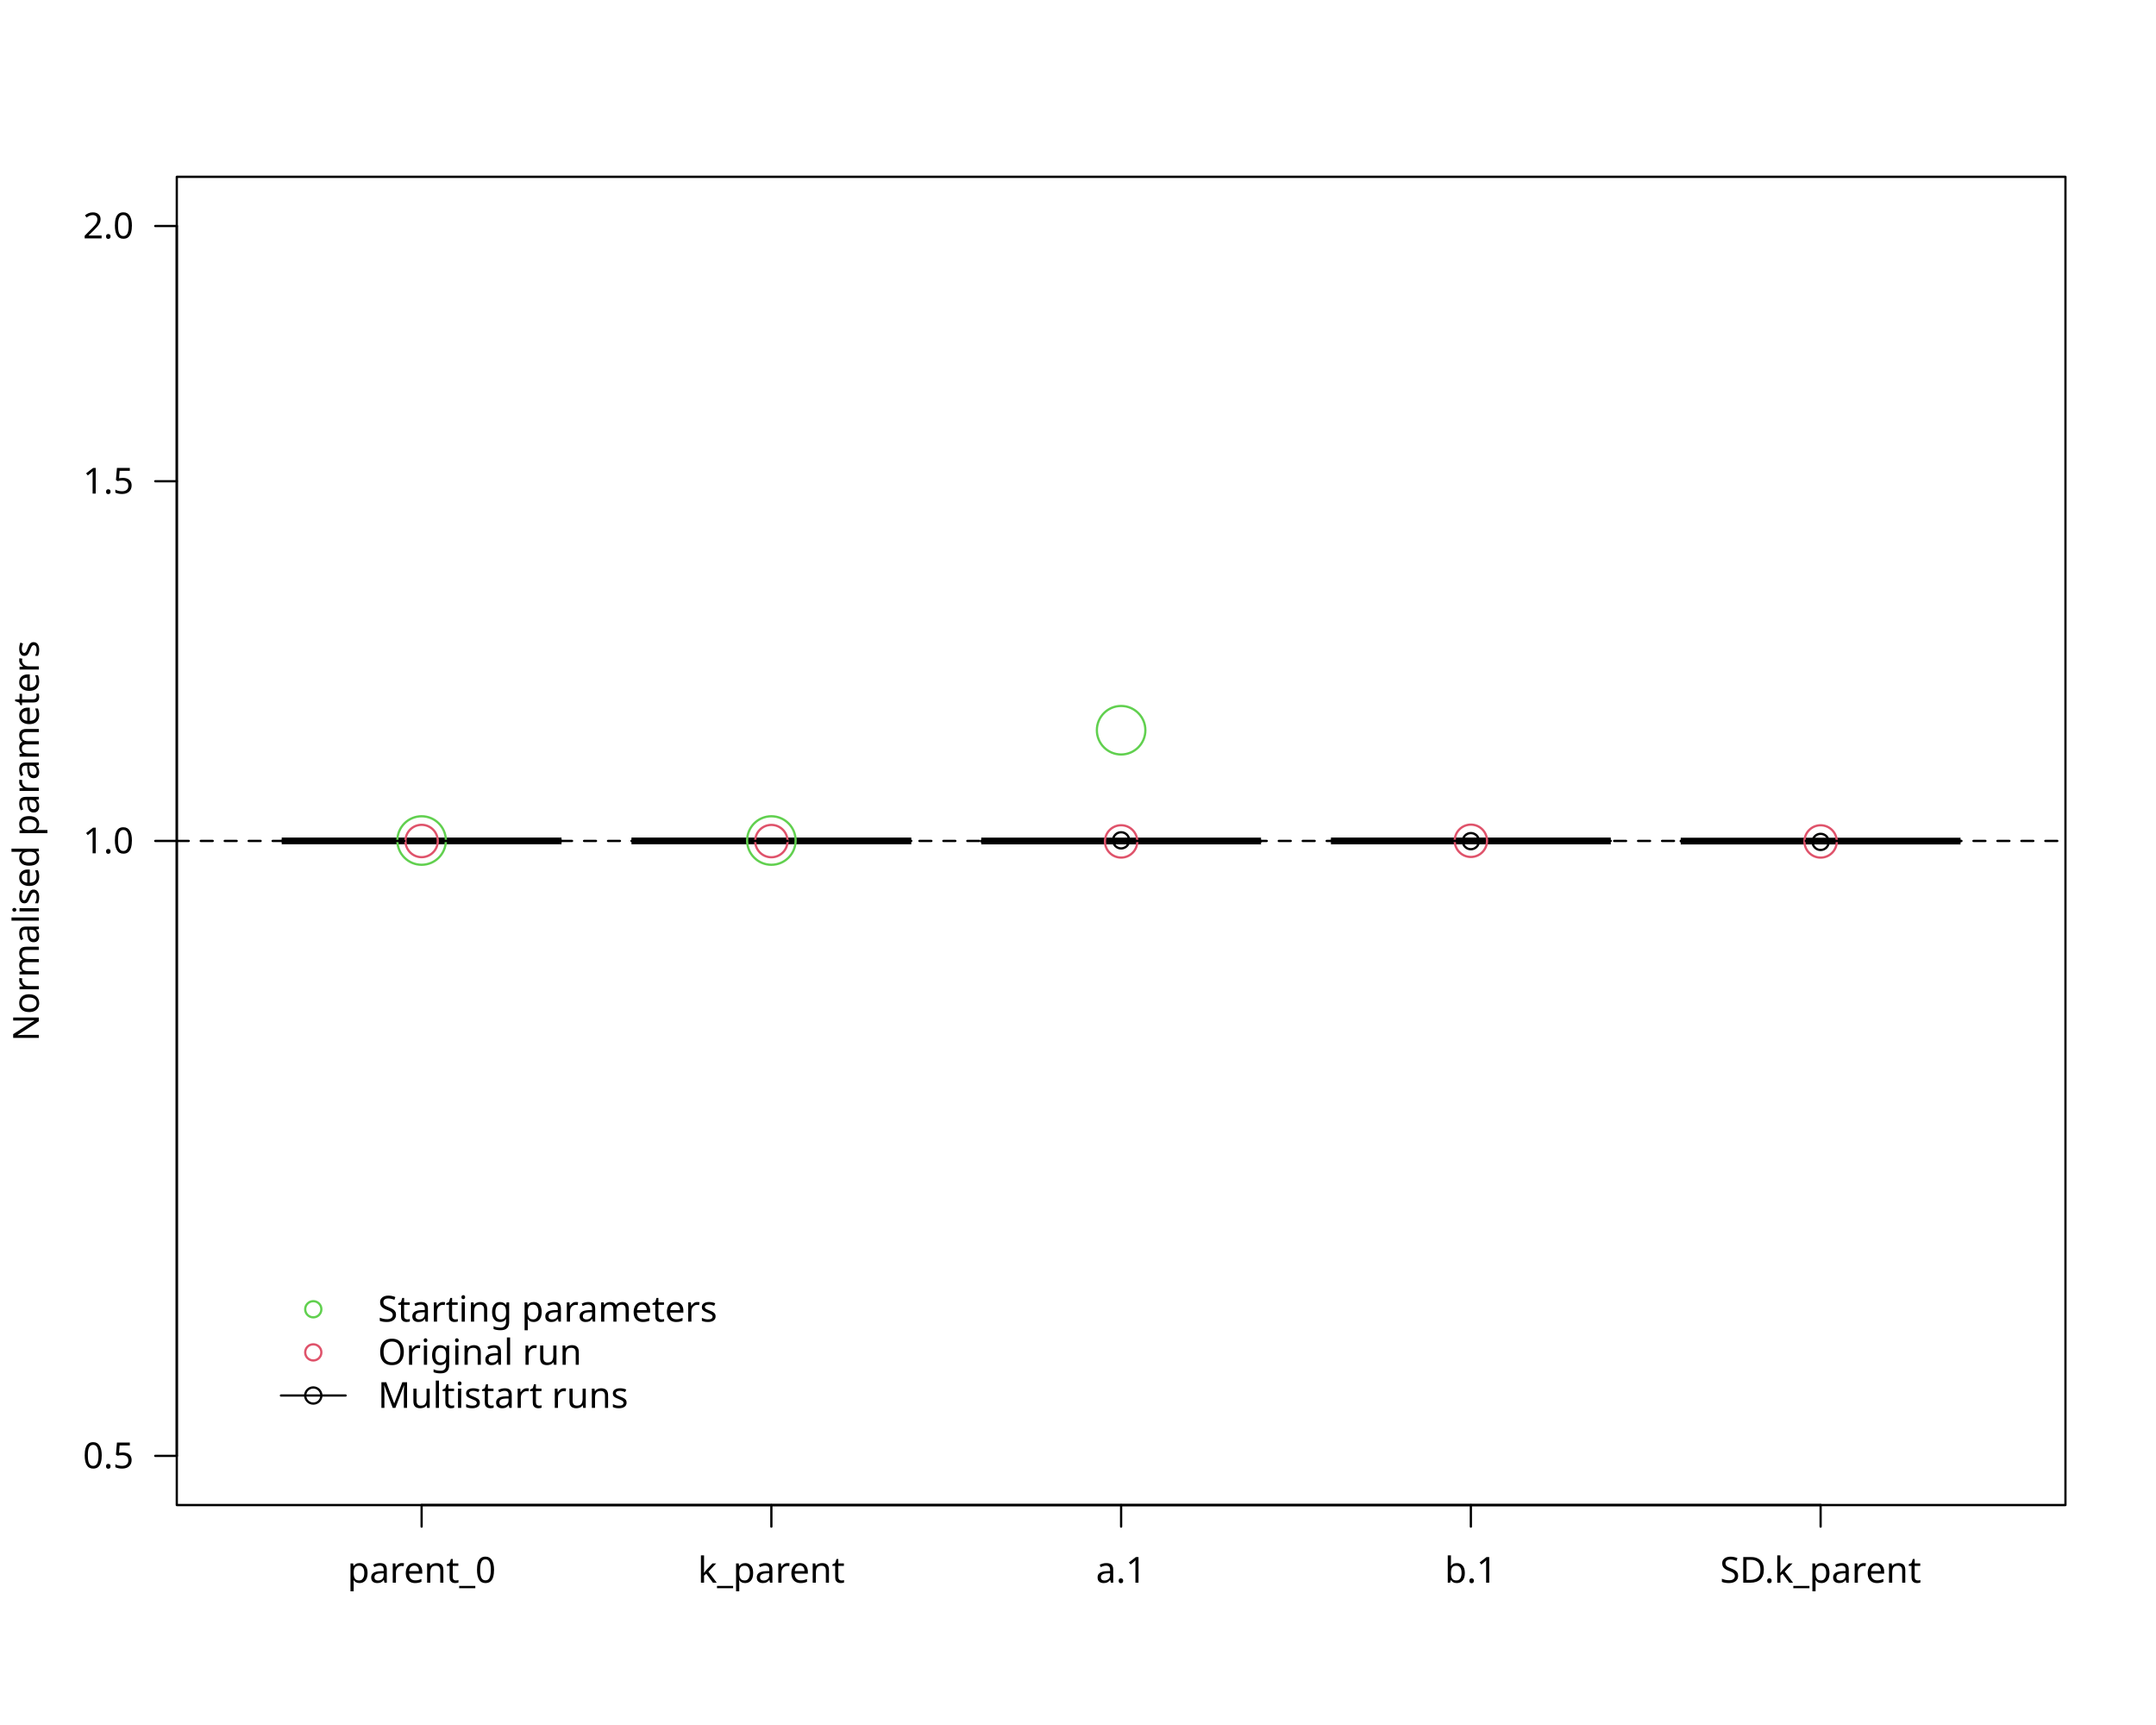
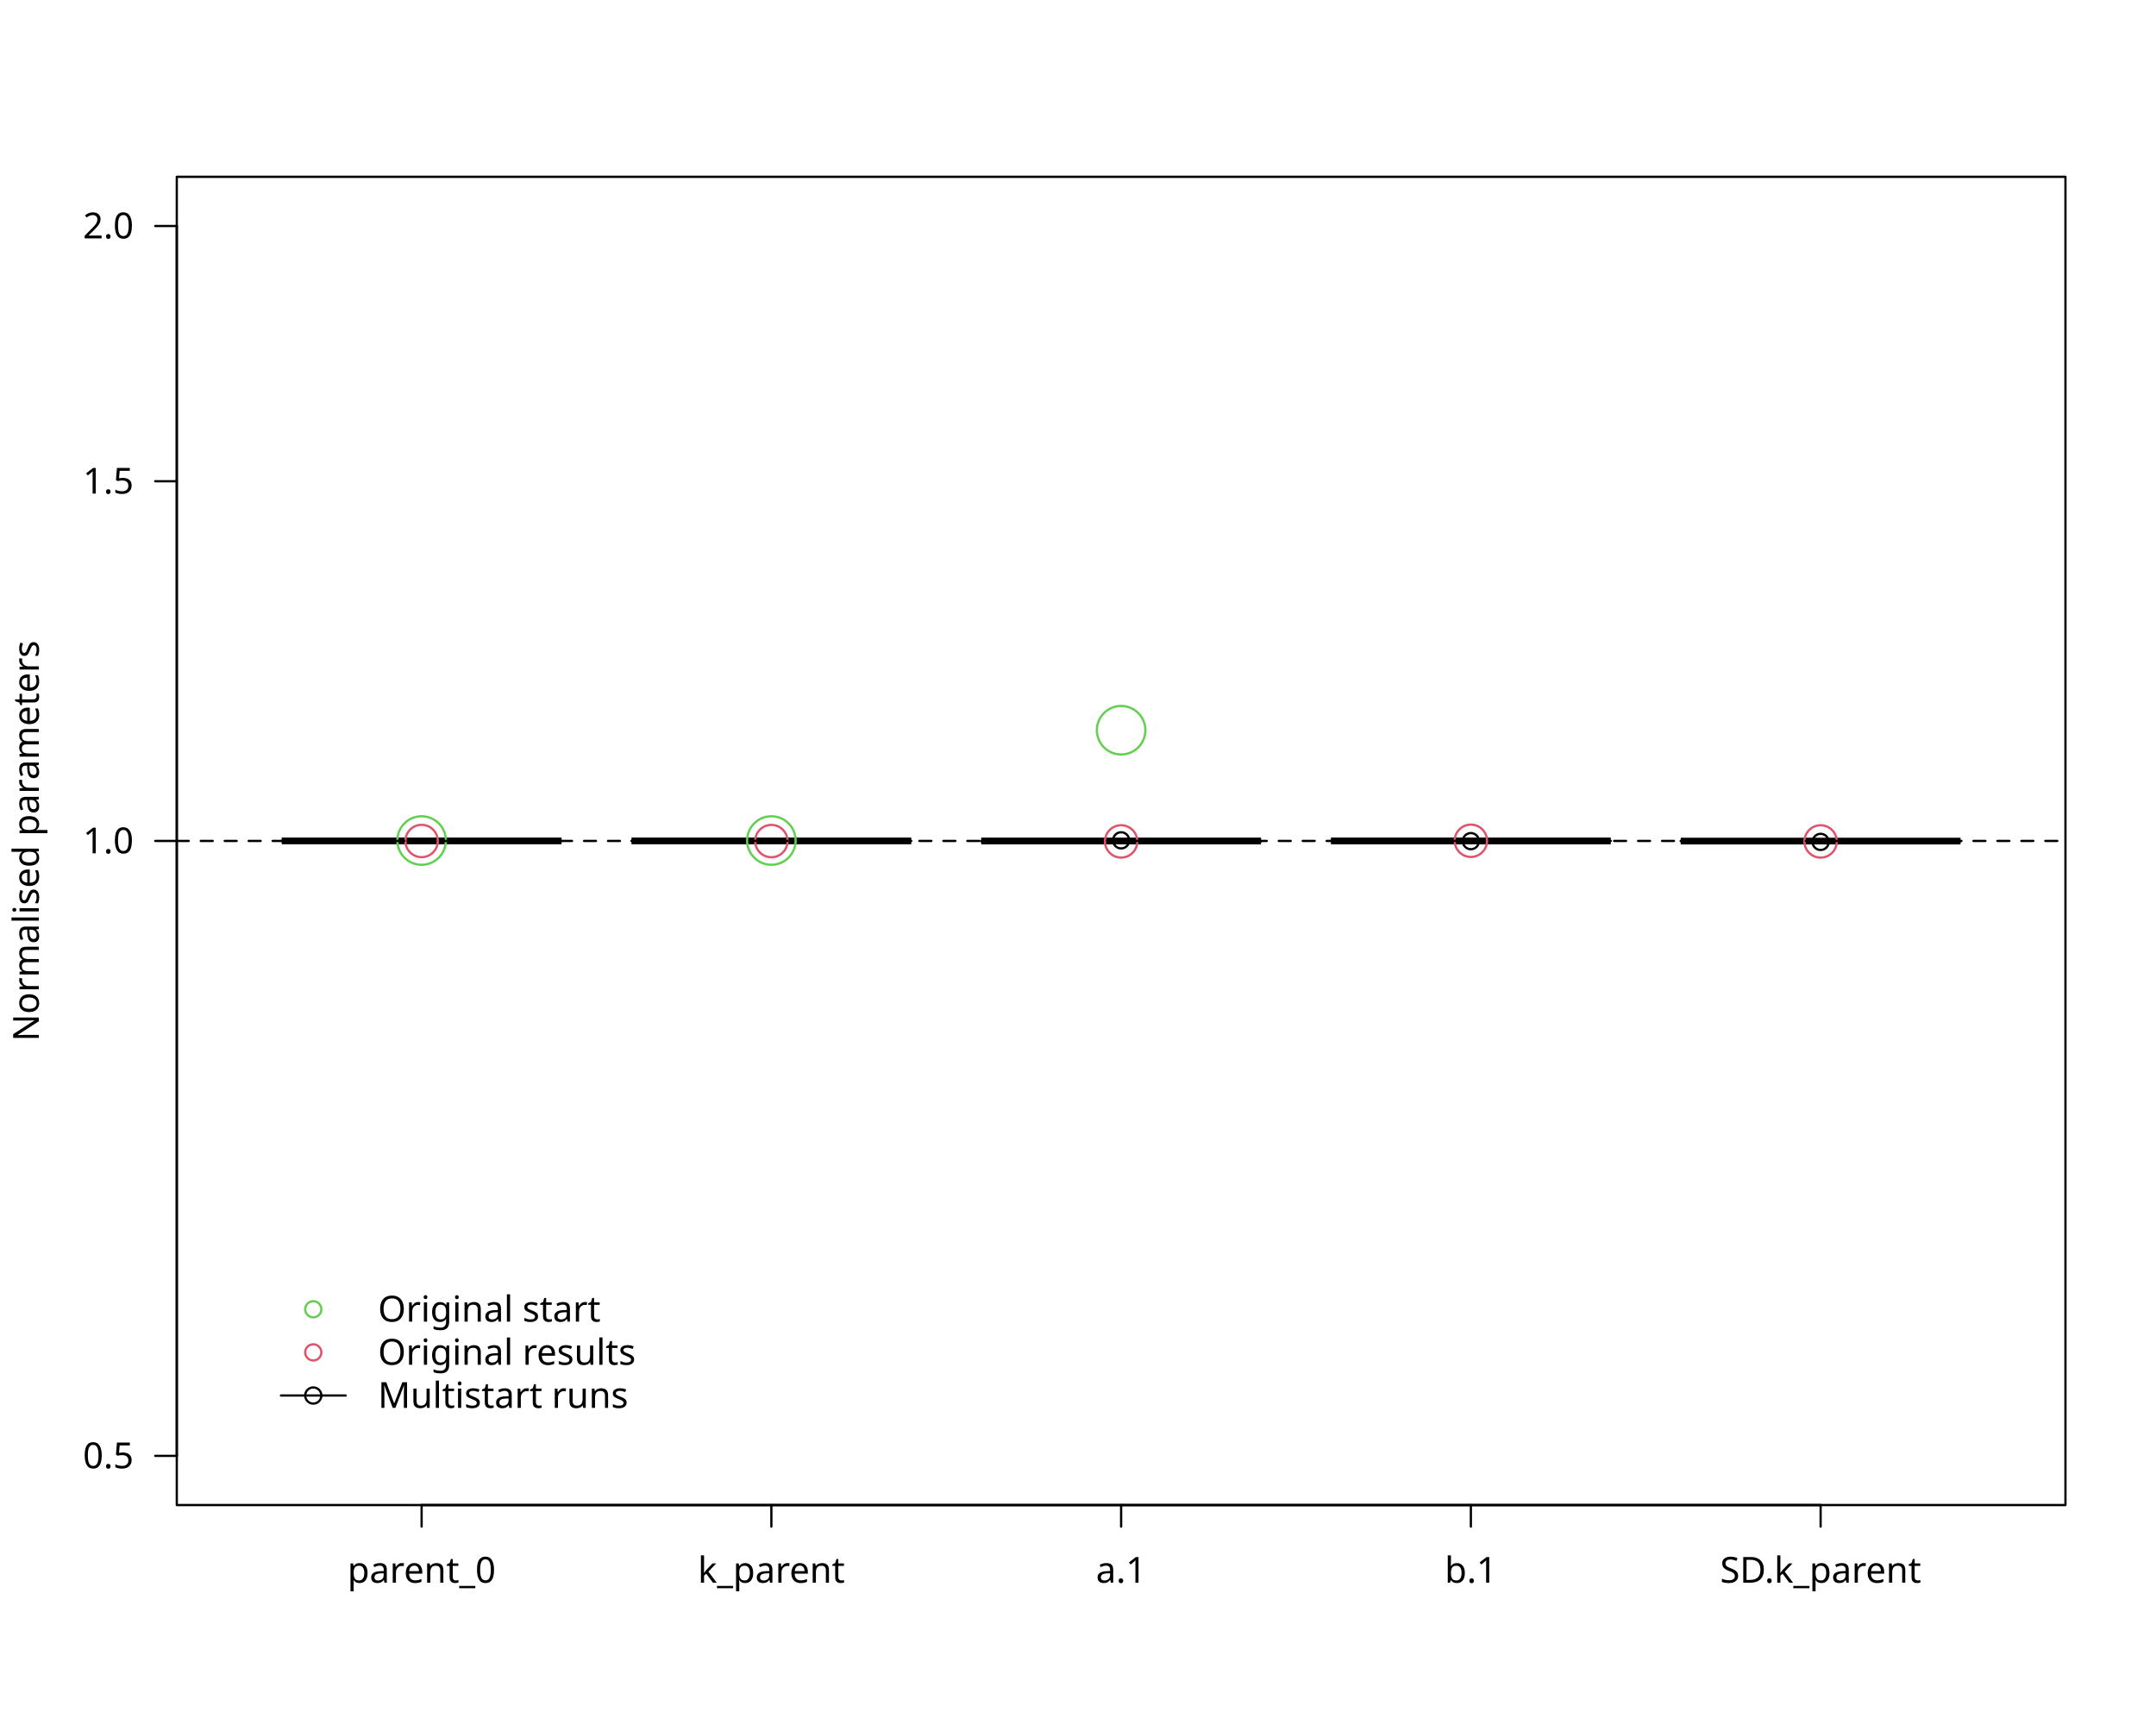
<svg xmlns="http://www.w3.org/2000/svg" class="svglite" data-engine-version="2.0" width="720.00pt" height="576.00pt" viewBox="0 0 720.00 576.00">
  <defs>
    <style type="text/css">
    .svglite line, .svglite polyline, .svglite polygon, .svglite path, .svglite rect, .svglite circle {
      fill: none;
      stroke: #000000;
      stroke-linecap: round;
      stroke-linejoin: round;
      stroke-miterlimit: 10.00;
    }
  </style>
  </defs>
  <rect width="100%" height="100%" style="stroke: none; fill: #FFFFFF;" />
  <defs>
    <clipPath id="cpMC4wMHw3MjAuMDB8MC4wMHw1NzYuMDA=">
      <rect x="0.00" y="0.00" width="720.00" height="576.00" />
    </clipPath>
  </defs>
  <g clip-path="url(#cpMC4wMHw3MjAuMDB8MC4wMHw1NzYuMDA=)">
</g>
  <defs>
    <clipPath id="cpNTkuMDR8Njg5Ljc2fDU5LjA0fDUwMi41Ng==">
      <rect x="59.04" y="59.04" width="630.72" height="443.52" />
    </clipPath>
  </defs>
  <g clip-path="url(#cpNTkuMDR8Njg5Ljc2fDU5LjA0fDUwMi41Ng==)">
    <polygon points="94.08,280.80 187.52,280.80 187.52,280.79 94.08,280.79 " style="stroke-width: 0.75; stroke: none; fill: #D3D3D3;" />
    <line x1="94.08" y1="280.79" x2="187.52" y2="280.79" style="stroke-width: 2.25; stroke-linecap: butt;" />
    <line x1="140.80" y1="280.80" x2="140.80" y2="280.80" style="stroke-width: 0.75; stroke-dasharray: 4.00,4.00;" />
    <line x1="140.80" y1="280.79" x2="140.80" y2="280.79" style="stroke-width: 0.75; stroke-dasharray: 4.00,4.00;" />
    <line x1="117.44" y1="280.80" x2="164.16" y2="280.80" style="stroke-width: 0.75;" />
    <line x1="117.44" y1="280.79" x2="164.16" y2="280.79" style="stroke-width: 0.75;" />
    <polygon points="94.08,280.80 187.52,280.80 187.52,280.79 94.08,280.79 " style="stroke-width: 0.75; fill: none;" />
    <polygon points="210.88,280.80 304.32,280.80 304.32,280.77 210.88,280.77 " style="stroke-width: 0.75; stroke: none; fill: #D3D3D3;" />
    <line x1="210.88" y1="280.79" x2="304.32" y2="280.79" style="stroke-width: 2.25; stroke-linecap: butt;" />
    <line x1="257.60" y1="280.81" x2="257.60" y2="280.80" style="stroke-width: 0.75; stroke-dasharray: 4.00,4.00;" />
    <line x1="257.60" y1="280.77" x2="257.60" y2="280.77" style="stroke-width: 0.75; stroke-dasharray: 4.00,4.00;" />
    <line x1="234.24" y1="280.81" x2="280.96" y2="280.81" style="stroke-width: 0.75;" />
    <line x1="234.24" y1="280.77" x2="280.96" y2="280.77" style="stroke-width: 0.75;" />
    <polygon points="210.88,280.80 304.32,280.80 304.32,280.77 210.88,280.77 " style="stroke-width: 0.75; fill: none;" />
    <polygon points="327.68,280.94 421.12,280.94 421.12,280.80 327.68,280.80 " style="stroke-width: 0.75; stroke: none; fill: #D3D3D3;" />
    <line x1="327.68" y1="280.82" x2="421.12" y2="280.82" style="stroke-width: 2.25; stroke-linecap: butt;" />
    <line x1="374.40" y1="280.98" x2="374.40" y2="280.94" style="stroke-width: 0.75; stroke-dasharray: 4.00,4.00;" />
    <line x1="374.40" y1="280.80" x2="374.40" y2="280.80" style="stroke-width: 0.75; stroke-dasharray: 4.00,4.00;" />
    <line x1="351.04" y1="280.98" x2="397.76" y2="280.98" style="stroke-width: 0.75;" />
    <line x1="351.04" y1="280.80" x2="397.76" y2="280.80" style="stroke-width: 0.75;" />
    <polygon points="327.68,280.94 421.12,280.94 421.12,280.80 327.68,280.80 " style="stroke-width: 0.75; fill: none;" />
    <circle cx="374.40" cy="280.60" r="2.70" style="stroke-width: 0.75;" />
    <polygon points="444.48,280.81 537.92,280.81 537.92,280.78 444.48,280.78 " style="stroke-width: 0.75; stroke: none; fill: #D3D3D3;" />
    <line x1="444.48" y1="280.80" x2="537.92" y2="280.80" style="stroke-width: 2.25; stroke-linecap: butt;" />
    <line x1="491.20" y1="280.82" x2="491.20" y2="280.81" style="stroke-width: 0.75; stroke-dasharray: 4.00,4.00;" />
    <line x1="491.20" y1="280.77" x2="491.20" y2="280.78" style="stroke-width: 0.75; stroke-dasharray: 4.00,4.00;" />
    <line x1="467.84" y1="280.82" x2="514.56" y2="280.82" style="stroke-width: 0.75;" />
    <line x1="467.84" y1="280.77" x2="514.56" y2="280.77" style="stroke-width: 0.75;" />
    <polygon points="444.48,280.81 537.92,280.81 537.92,280.78 444.48,280.78 " style="stroke-width: 0.75; fill: none;" />
    <circle cx="491.20" cy="280.87" r="2.70" style="stroke-width: 0.75;" />
    <polygon points="561.28,280.89 654.72,280.89 654.72,280.79 561.28,280.79 " style="stroke-width: 0.75; stroke: none; fill: #D3D3D3;" />
    <line x1="561.28" y1="280.84" x2="654.72" y2="280.84" style="stroke-width: 2.25; stroke-linecap: butt;" />
    <line x1="608.00" y1="280.92" x2="608.00" y2="280.89" style="stroke-width: 0.75; stroke-dasharray: 4.00,4.00;" />
    <line x1="608.00" y1="280.70" x2="608.00" y2="280.79" style="stroke-width: 0.75; stroke-dasharray: 4.00,4.00;" />
    <line x1="584.64" y1="280.92" x2="631.36" y2="280.92" style="stroke-width: 0.75;" />
    <line x1="584.64" y1="280.70" x2="631.36" y2="280.70" style="stroke-width: 0.75;" />
    <polygon points="561.28,280.89 654.72,280.89 654.72,280.79 561.28,280.79 " style="stroke-width: 0.75; fill: none;" />
    <circle cx="608.00" cy="281.12" r="2.70" style="stroke-width: 0.75;" />
  </g>
  <g clip-path="url(#cpMC4wMHw3MjAuMDB8MC4wMHw1NzYuMDA=)">
    <line x1="140.80" y1="502.56" x2="608.00" y2="502.56" style="stroke-width: 0.75;" />
    <line x1="140.80" y1="502.56" x2="140.80" y2="509.76" style="stroke-width: 0.75;" />
    <line x1="257.60" y1="502.56" x2="257.60" y2="509.76" style="stroke-width: 0.75;" />
    <line x1="374.40" y1="502.56" x2="374.40" y2="509.76" style="stroke-width: 0.75;" />
    <line x1="491.20" y1="502.56" x2="491.20" y2="509.76" style="stroke-width: 0.75;" />
    <line x1="608.00" y1="502.56" x2="608.00" y2="509.76" style="stroke-width: 0.75;" />
    <text x="140.80" y="528.48" text-anchor="middle" style="font-size: 12.00px; font-family: sans;" textLength="47.38px" lengthAdjust="spacingAndGlyphs">parent_0</text>
    <text x="257.60" y="528.48" text-anchor="middle" style="font-size: 12.00px; font-family: sans;" textLength="46.71px" lengthAdjust="spacingAndGlyphs">k_parent</text>
    <text x="374.40" y="528.48" text-anchor="middle" style="font-size: 12.00px; font-family: sans;" textLength="16.68px" lengthAdjust="spacingAndGlyphs">a.1</text>
    <text x="491.20" y="528.48" text-anchor="middle" style="font-size: 12.00px; font-family: sans;" textLength="16.68px" lengthAdjust="spacingAndGlyphs">b.1</text>
    <text x="608.00" y="528.48" text-anchor="middle" style="font-size: 12.00px; font-family: sans;" textLength="66.72px" lengthAdjust="spacingAndGlyphs">SD.k_parent</text>
    <line x1="59.04" y1="486.13" x2="59.04" y2="75.47" style="stroke-width: 0.75;" />
    <line x1="59.04" y1="486.13" x2="51.84" y2="486.13" style="stroke-width: 0.75;" />
    <line x1="59.04" y1="280.80" x2="51.84" y2="280.80" style="stroke-width: 0.75;" />
    <line x1="59.04" y1="160.69" x2="51.84" y2="160.69" style="stroke-width: 0.75;" />
    <line x1="59.04" y1="75.47" x2="51.84" y2="75.47" style="stroke-width: 0.75;" />
    <text x="44.64" y="490.26" text-anchor="end" style="font-size: 12.00px; font-family: sans;" textLength="16.68px" lengthAdjust="spacingAndGlyphs">0.5</text>
    <text x="44.64" y="284.93" text-anchor="end" style="font-size: 12.00px; font-family: sans;" textLength="16.68px" lengthAdjust="spacingAndGlyphs">1.0</text>
    <text x="44.64" y="164.82" text-anchor="end" style="font-size: 12.00px; font-family: sans;" textLength="16.68px" lengthAdjust="spacingAndGlyphs">1.5</text>
    <text x="44.64" y="79.60" text-anchor="end" style="font-size: 12.00px; font-family: sans;" textLength="16.68px" lengthAdjust="spacingAndGlyphs">2.0</text>
    <text transform="translate(12.96,280.80) rotate(-90)" text-anchor="middle" style="font-size: 12.00px; font-family: sans;" textLength="124.73px" lengthAdjust="spacingAndGlyphs">Normalised parameters</text>
    <polygon points="59.04,502.56 689.76,502.56 689.76,59.04 59.04,59.04 " style="stroke-width: 0.75; fill: none;" />
  </g>
  <g clip-path="url(#cpNTkuMDR8Njg5Ljc2fDU5LjA0fDUwMi41Ng==)">
    <circle cx="140.80" cy="280.66" r="8.10" style="stroke-width: 0.75; stroke: #61D04F;" />
    <circle cx="257.60" cy="280.66" r="8.10" style="stroke-width: 0.75; stroke: #61D04F;" />
    <circle cx="374.40" cy="243.83" r="8.10" style="stroke-width: 0.75; stroke: #61D04F;" />
    <circle cx="491.20" cy="-614.23" r="8.10" style="stroke-width: 0.75; stroke: #61D04F;" />
    <circle cx="140.80" cy="280.82" r="5.40" style="stroke-width: 0.75; stroke: #DF536B;" />
    <circle cx="257.60" cy="280.85" r="5.40" style="stroke-width: 0.75; stroke: #DF536B;" />
    <circle cx="374.40" cy="280.96" r="5.40" style="stroke-width: 0.75; stroke: #DF536B;" />
    <circle cx="491.20" cy="280.75" r="5.40" style="stroke-width: 0.75; stroke: #DF536B;" />
    <circle cx="608.00" cy="280.97" r="5.40" style="stroke-width: 0.75; stroke: #DF536B;" />
    <line x1="59.04" y1="280.80" x2="689.76" y2="280.80" style="stroke-width: 0.75; stroke-dasharray: 4.00,4.00;" />
    <line x1="93.82" y1="465.98" x2="115.42" y2="465.98" style="stroke-width: 0.75;" />
    <circle cx="104.62" cy="437.18" r="2.70" style="stroke-width: 0.75; stroke: #61D04F;" />
    <circle cx="104.62" cy="451.58" r="2.70" style="stroke-width: 0.75; stroke: #DF536B;" />
    <circle cx="104.62" cy="465.98" r="2.70" style="stroke-width: 0.75;" />
-     <text x="126.22" y="441.31" style="font-size: 12.00px; font-family: sans;" textLength="105.39px" lengthAdjust="spacingAndGlyphs">Starting parameters</text>
-     <text x="126.22" y="455.71" style="font-size: 12.00px; font-family: sans;" textLength="62.03px" lengthAdjust="spacingAndGlyphs">Original run</text>
+     <text x="126.22" y="441.31" style="font-size: 12.00px; font-family: sans;" textLength="68.03px" lengthAdjust="spacingAndGlyphs">Original start</text>
+     <text x="126.22" y="455.71" style="font-size: 12.00px; font-family: sans;" textLength="80.04px" lengthAdjust="spacingAndGlyphs">Original results</text>
    <text x="126.22" y="470.11" style="font-size: 12.00px; font-family: sans;" textLength="75.36px" lengthAdjust="spacingAndGlyphs">Multistart runs</text>
  </g>
</svg>
